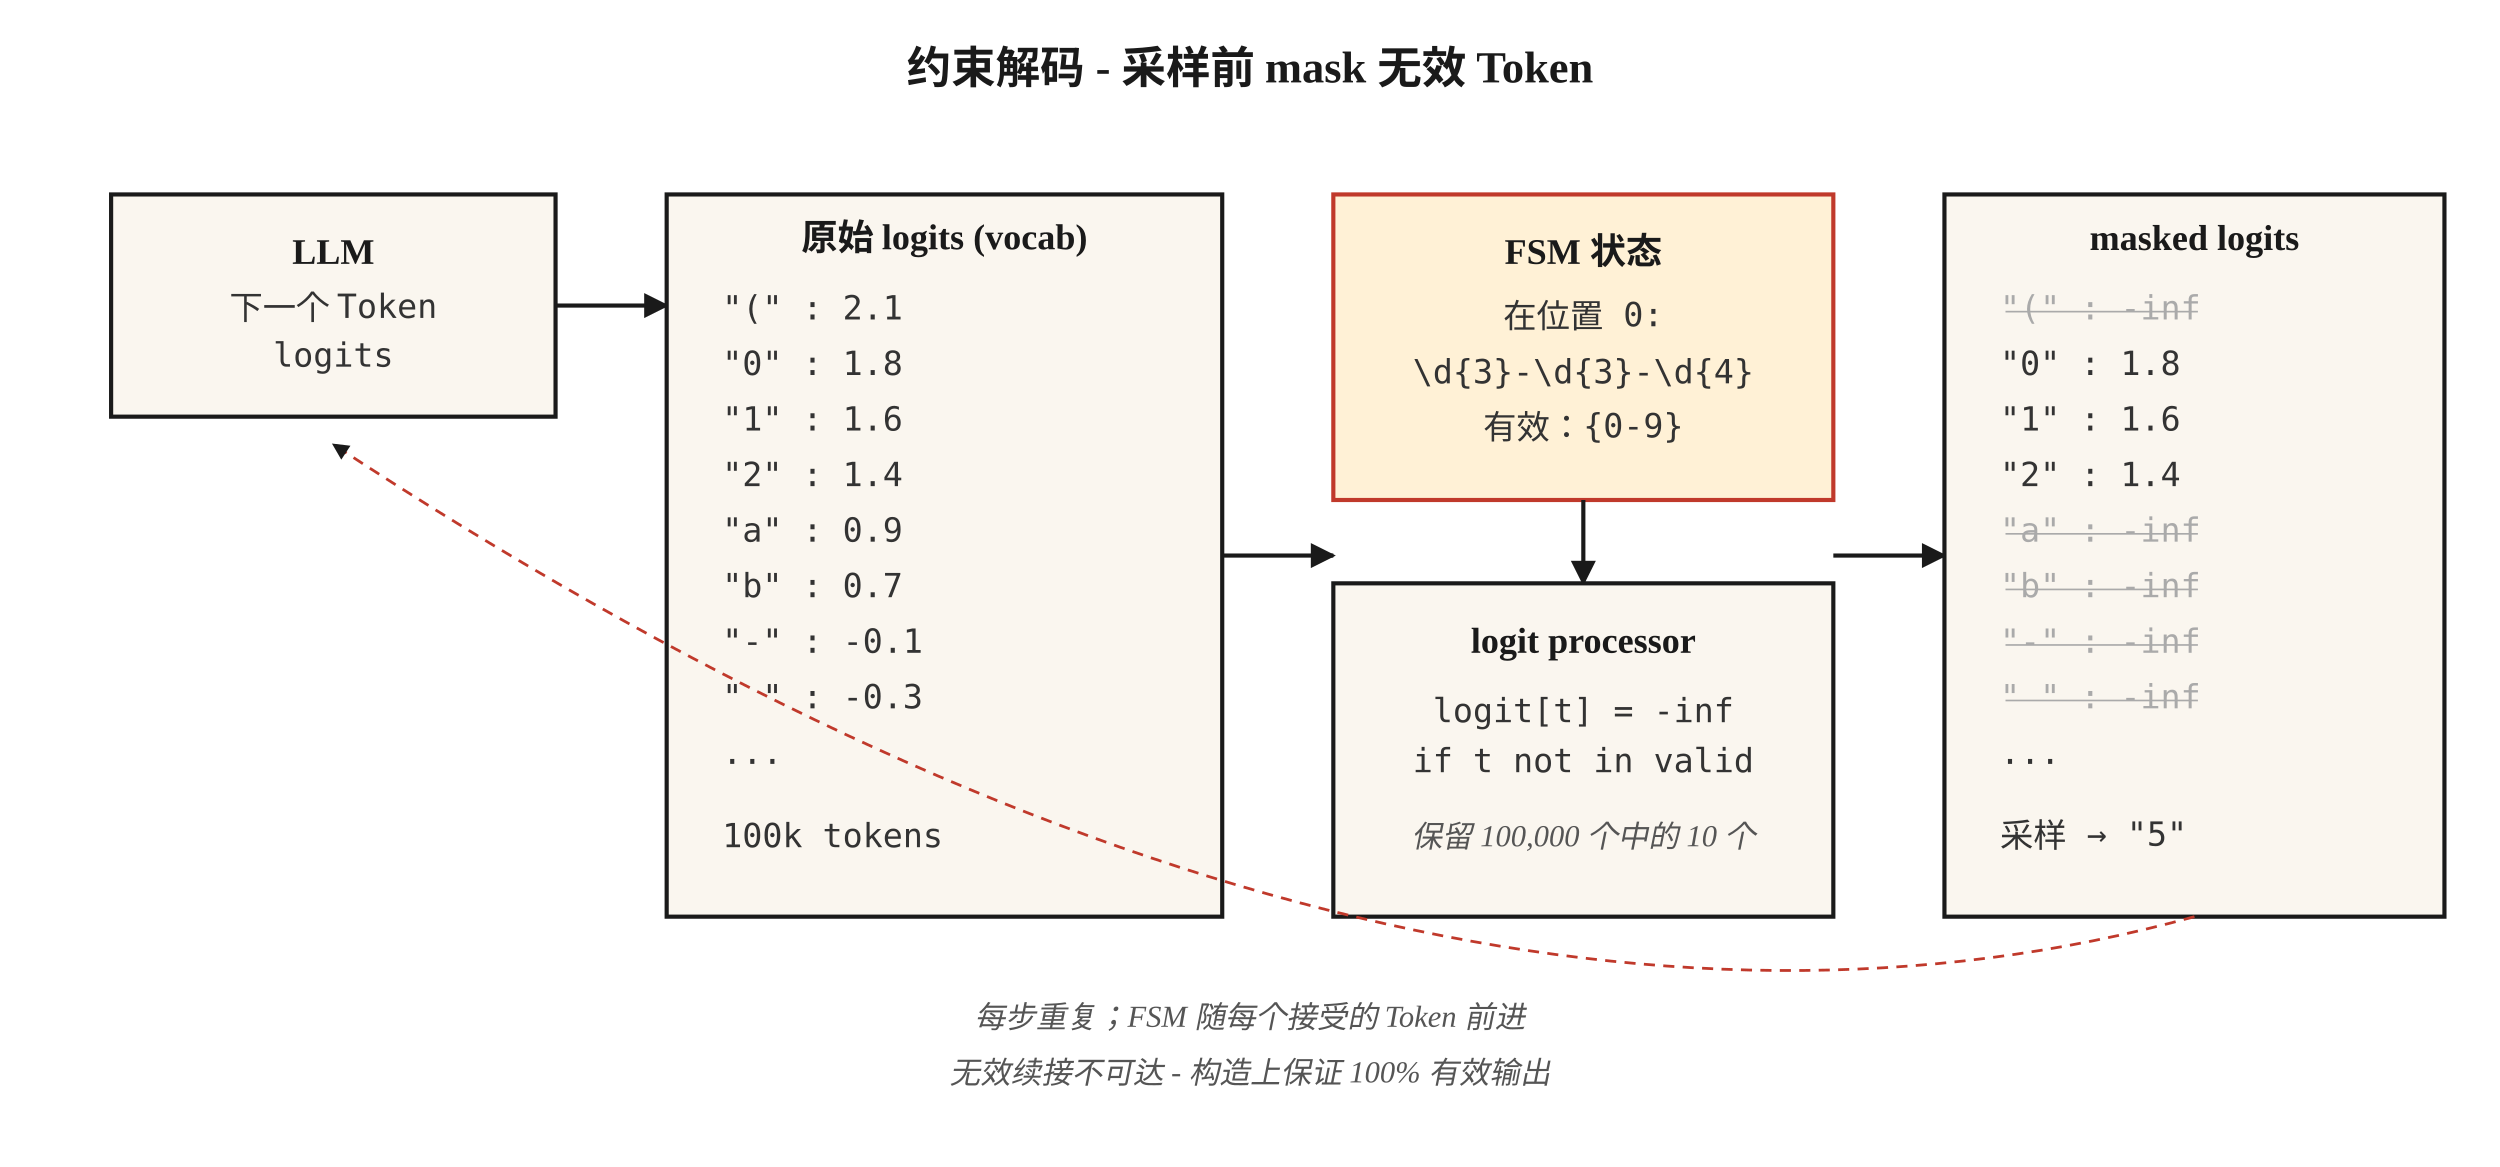
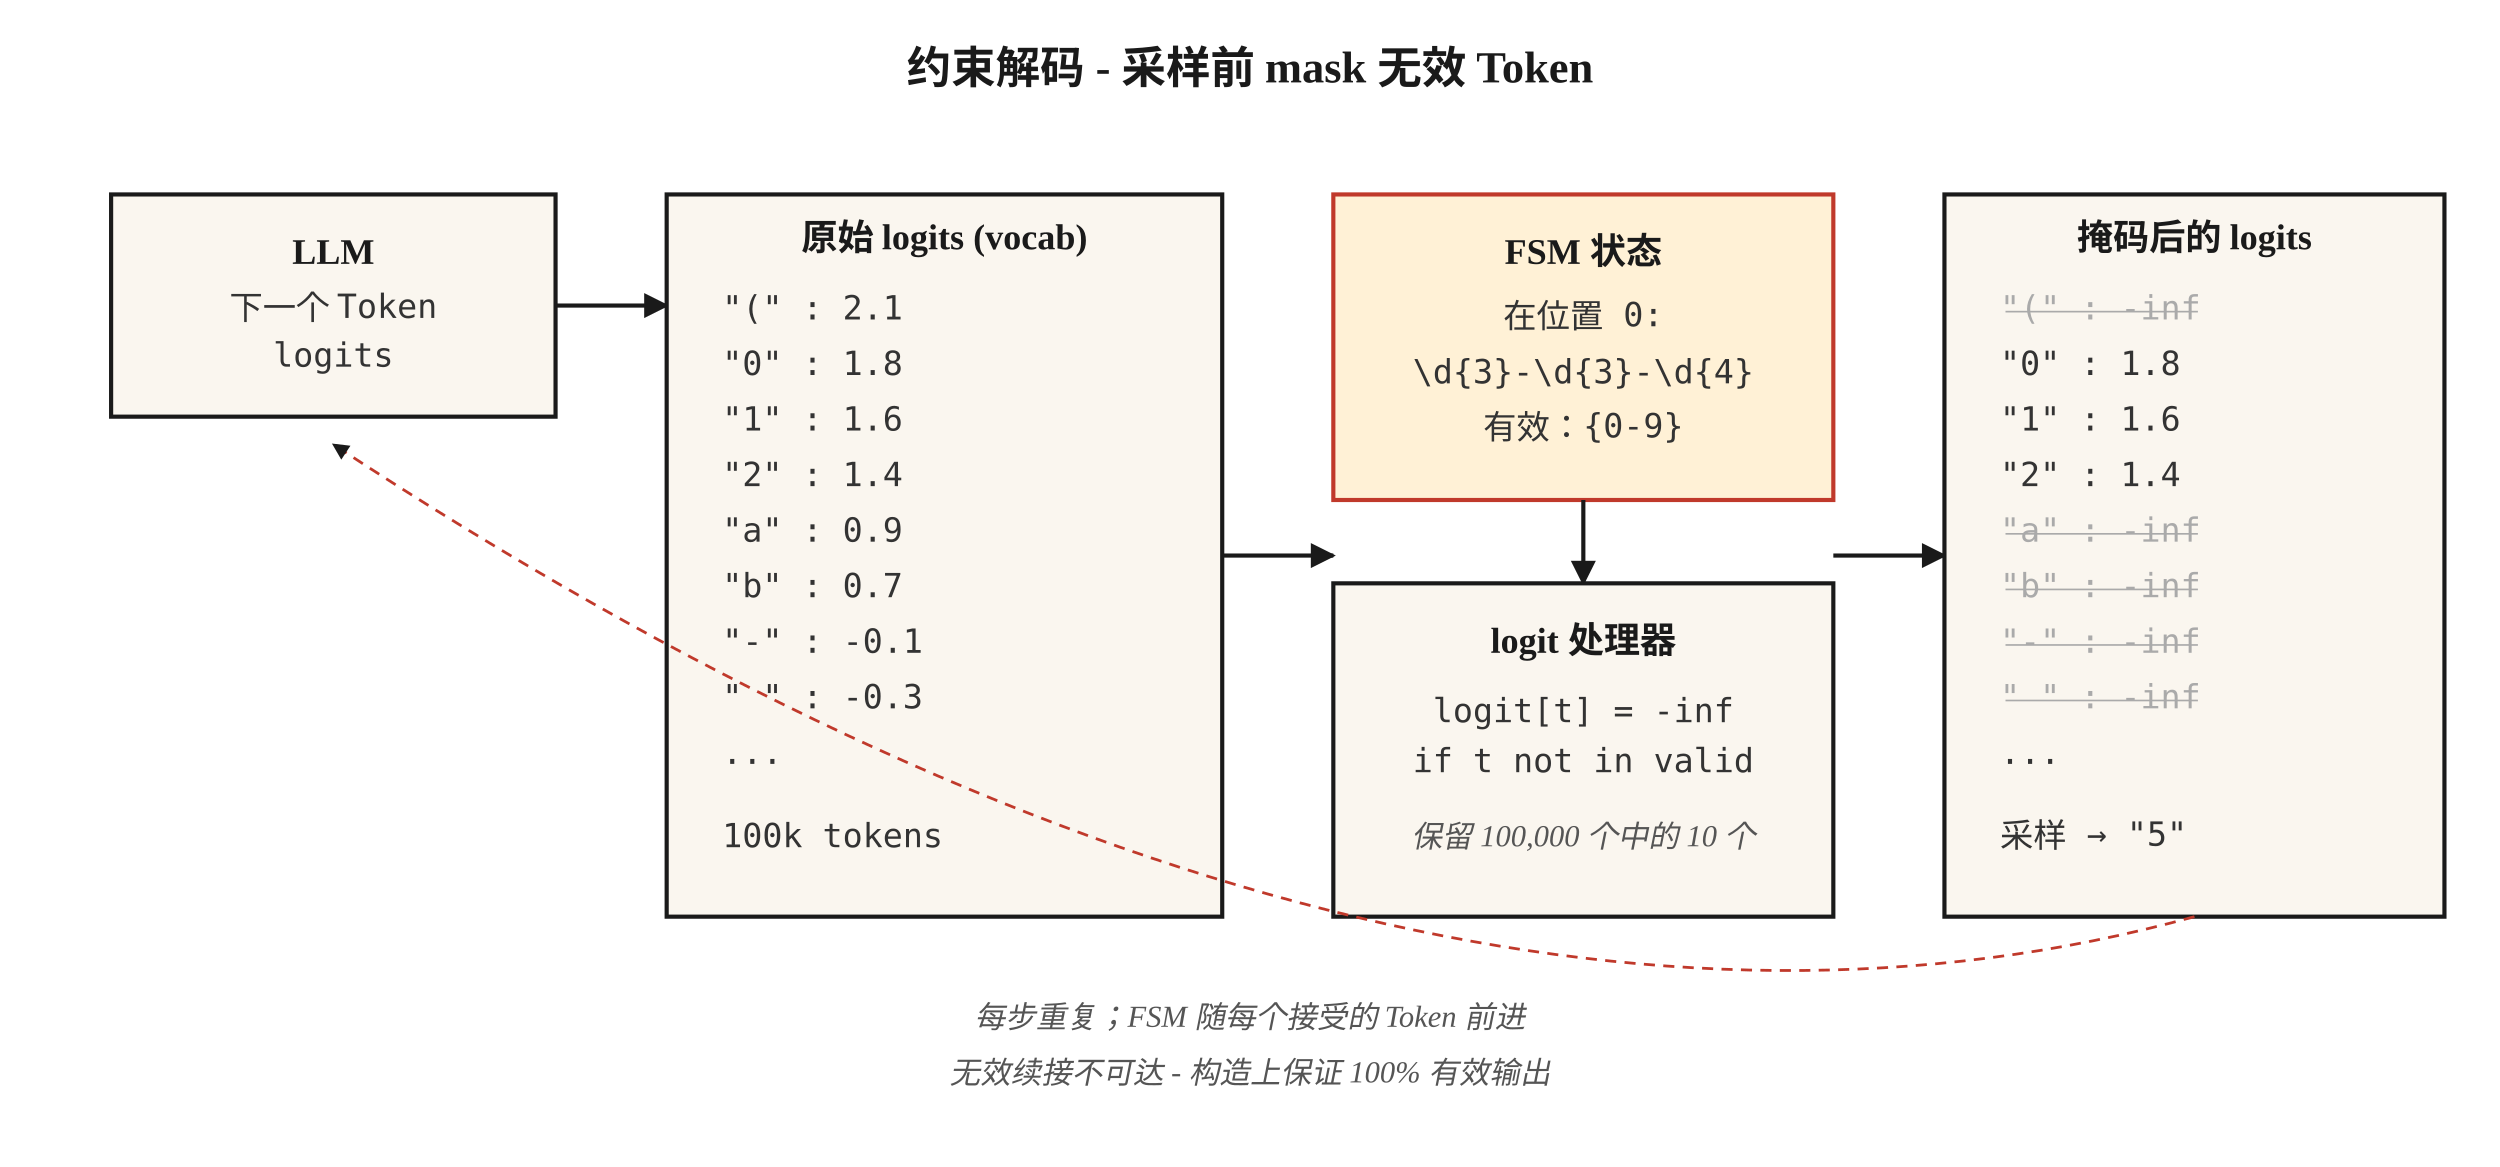
<svg xmlns="http://www.w3.org/2000/svg" viewBox="0 0 900 420" font-family="Georgia, 'Times New Roman', serif">
  <defs>
    <marker id="arrow" viewBox="0 0 10 10" refX="9" refY="5" markerWidth="6" markerHeight="6" orient="auto">
      <path d="M0,0 L10,5 L0,10 z" fill="#1a1a1a" />
    </marker>
    <style>
      .box { fill: #faf6ef; stroke: #1a1a1a; stroke-width: 1.5; }
      .hot { fill: #fff1d6; stroke: #c0392b; stroke-width: 1.5; }
      .kill { fill: #fce8e6; stroke: #c0392b; stroke-width: 1; stroke-dasharray: 3 2; }
      .label { font-size: 13px; font-weight: 600; fill: #1a1a1a; }
      .content { font-size: 12px; fill: #333; font-family: 'Menlo', monospace; }
      .caption { font-size: 11px; fill: #555; font-style: italic; }
      .title { font-size: 16px; font-weight: 700; fill: #1a1a1a; }
      .struck { text-decoration: line-through; fill: #aaa; }
    </style>
  </defs>
  <text x="450" y="30" text-anchor="middle" class="title">约束解码 - 采样前 mask 无效 Token</text>
  <rect x="40" y="70" width="160" height="80" class="box" />
  <text x="120" y="95" text-anchor="middle" class="label">LLM</text>
  <text x="120" y="115" text-anchor="middle" class="content">下一个 Token</text>
  <text x="120" y="132" text-anchor="middle" class="content">logits</text>
  <line x1="200" y1="110" x2="240" y2="110" stroke="#1a1a1a" stroke-width="1.5" marker-end="url(#arrow)" />
  <rect x="240" y="70" width="200" height="260" class="box" />
  <text x="340" y="90" text-anchor="middle" class="label">原始 logits (vocab)</text>
  <text x="260" y="115" class="content">"(" :  2.1</text>
  <text x="260" y="135" class="content">"0" :  1.8</text>
  <text x="260" y="155" class="content">"1" :  1.6</text>
  <text x="260" y="175" class="content">"2" :  1.4</text>
  <text x="260" y="195" class="content">"a" :  0.9</text>
  <text x="260" y="215" class="content">"b" :  0.7</text>
  <text x="260" y="235" class="content">"-" : -0.1</text>
  <text x="260" y="255" class="content">" " : -0.3</text>
  <text x="260" y="275" class="content">...</text>
  <text x="260" y="305" class="content">100k tokens</text>
  <line x1="440" y1="200" x2="480" y2="200" stroke="#1a1a1a" stroke-width="1.5" marker-end="url(#arrow)" />
  <rect x="480" y="70" width="180" height="110" class="hot" />
  <text x="570" y="95" text-anchor="middle" class="label">FSM 状态</text>
  <text x="570" y="118" text-anchor="middle" class="content">在位置 0:</text>
  <text x="570" y="138" text-anchor="middle" class="content">\d{3}-\d{3}-\d{4}</text>
  <text x="570" y="158" text-anchor="middle" class="content">有效：{0-9}</text>
  <line x1="570" y1="180" x2="570" y2="210" stroke="#1a1a1a" stroke-width="1.5" marker-end="url(#arrow)" />
  <rect x="480" y="210" width="180" height="120" class="box" />
-   <text x="570" y="235" text-anchor="middle" class="label">logit processor</text>
+   <text x="570" y="235" text-anchor="middle" class="label">logit 处理器</text>
  <text x="570" y="260" text-anchor="middle" class="content">logit[t] = -inf</text>
  <text x="570" y="278" text-anchor="middle" class="content">if t not in valid</text>
  <text x="570" y="305" text-anchor="middle" class="caption">保留 100,000 个中的 10 个</text>
  <line x1="660" y1="200" x2="700" y2="200" stroke="#1a1a1a" stroke-width="1.5" marker-end="url(#arrow)" />
  <rect x="700" y="70" width="180" height="260" class="box" />
-   <text x="790" y="90" text-anchor="middle" class="label">masked logits</text>
+   <text x="790" y="90" text-anchor="middle" class="label">掩码后的 logits</text>
  <text x="720" y="115" class="content struck">"(" :  -inf</text>
  <text x="720" y="135" class="content">"0" :   1.8</text>
  <text x="720" y="155" class="content">"1" :   1.6</text>
  <text x="720" y="175" class="content">"2" :   1.4</text>
  <text x="720" y="195" class="content struck">"a" :  -inf</text>
  <text x="720" y="215" class="content struck">"b" :  -inf</text>
  <text x="720" y="235" class="content struck">"-" :  -inf</text>
  <text x="720" y="255" class="content struck">" " :  -inf</text>
  <text x="720" y="275" class="content">...</text>
  <text x="720" y="305" class="content">采样 → "5"</text>
  <text x="450" y="370" text-anchor="middle" class="caption">每步重复；FSM 随每个接受的 Token 前进</text>
  <text x="450" y="390" text-anchor="middle" class="caption">无效续接不可达 - 构造上保证 100% 有效输出</text>
  <path d="M 790 330 Q 500 410 120 160" fill="none" stroke="#c0392b" stroke-width="1" stroke-dasharray="4 3" marker-end="url(#arrow)" />
</svg>
